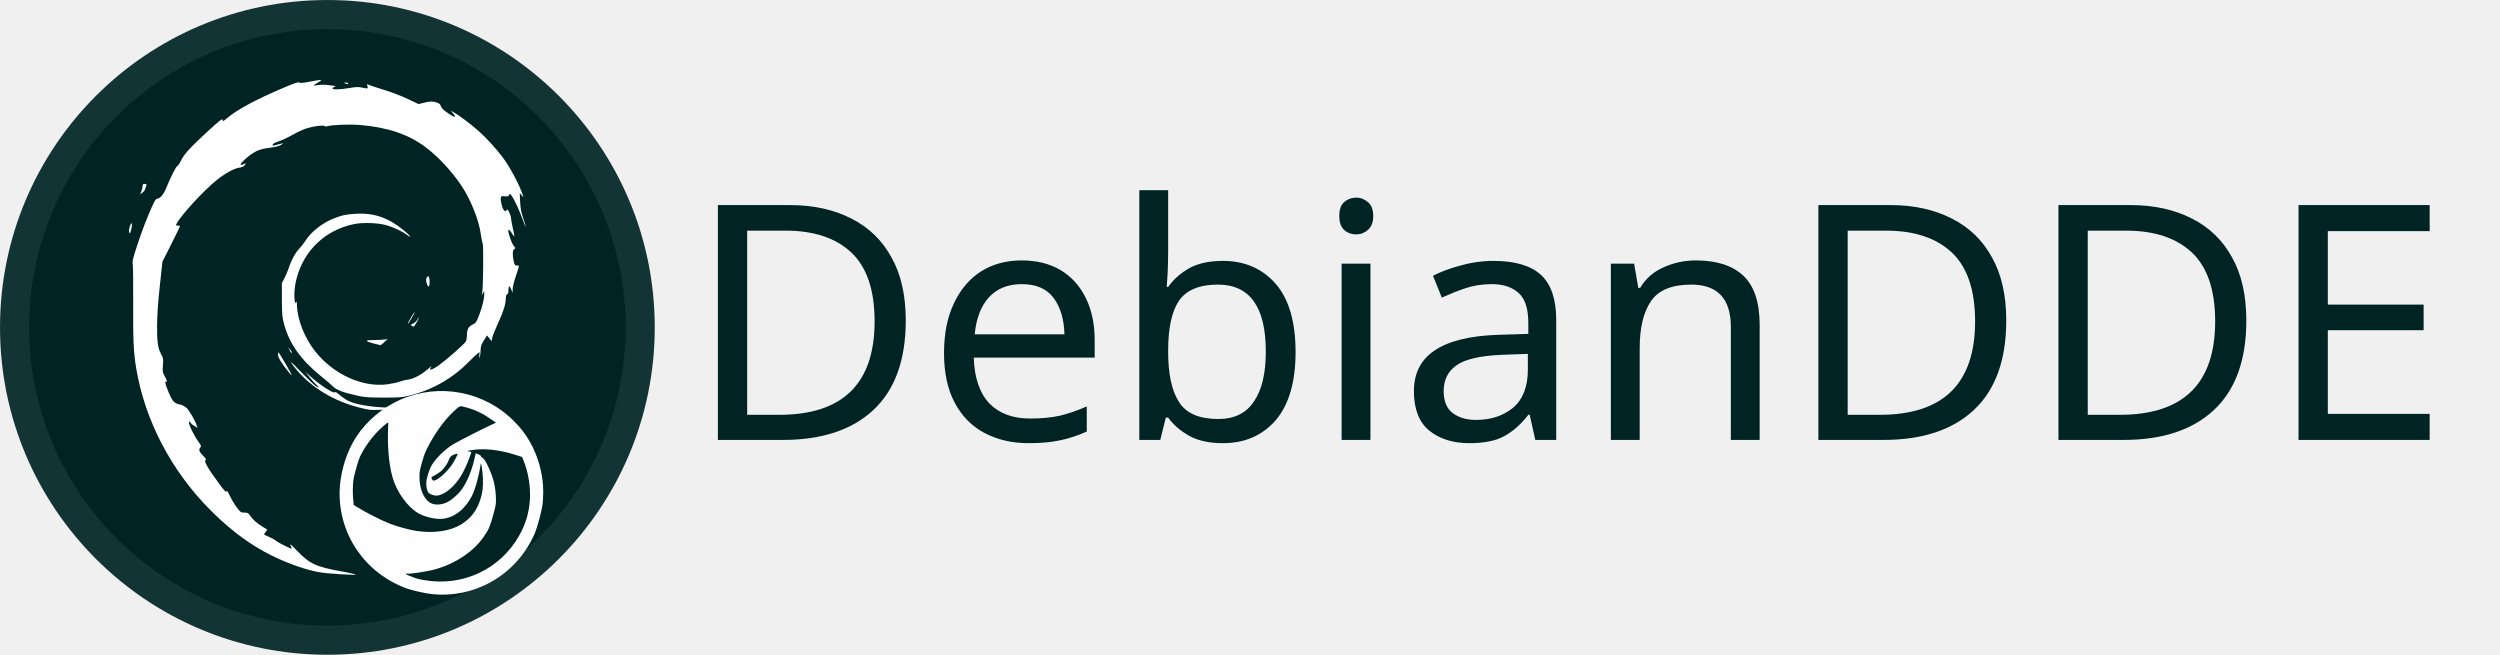
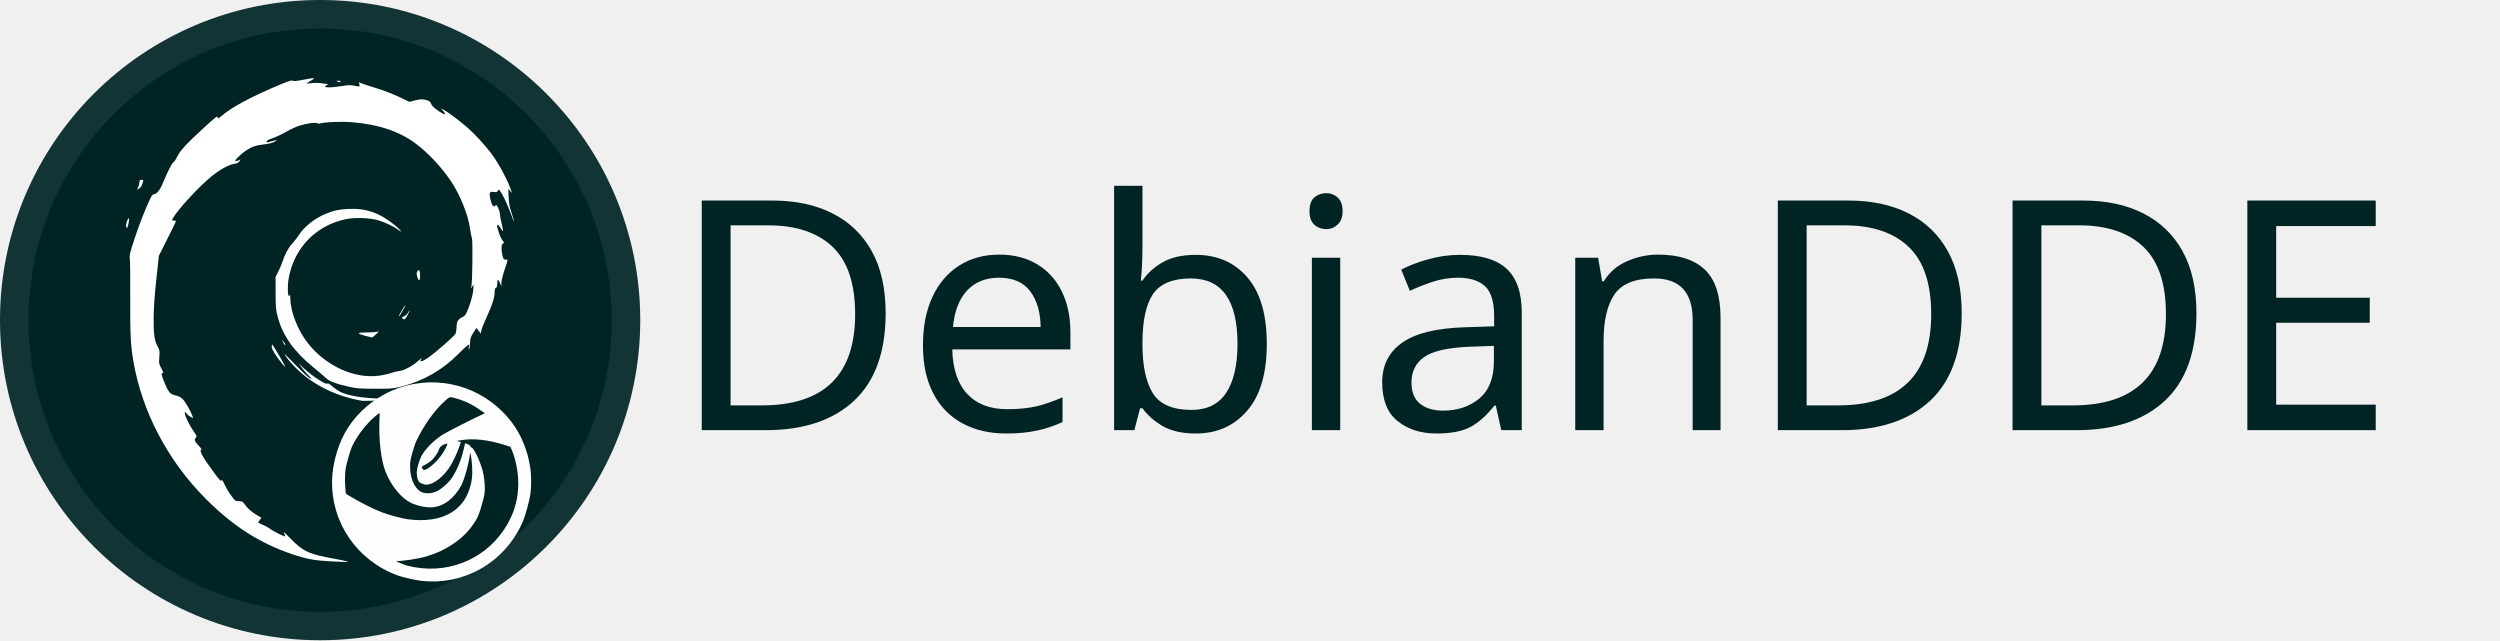
- <svg xmlns="http://www.w3.org/2000/svg" width="84px" height="22px" viewBox="0 0 84 22" version="1.1" id="svg17">
+ <svg xmlns="http://www.w3.org/2000/svg" width="164" height="42" viewBox="0 0 164 42" version="1.1" id="svg17">
  <defs id="defs7">
-     <path d="M33,17.5 C33,18.052 32.552,18.5 32,18.5 L20,18.5 C18.343,18.5 17,17.157 17,15.5 L17,8.5 C17,6.843 18.343,5.5 20,5.5 L30,5.5 C31.657,5.5 33,6.843 33,8.5 L33,11.5 C33,12.605 32.105,13.5 31,13.5 L20,13.5 L20,14.5 C20,15.052 20.448,15.5 21,15.5 L32,15.5 C32.552,15.5 33,15.948 33,16.5 L33,17.5 Z M20,10.5 L30,10.5 L30,9.5 C30,8.948 29.552,8.5 29,8.5 L21,8.5 C20.448,8.5 20,8.948 20,9.5 L20,10.5 Z M50,17.5 C50,18.052 49.552,18.5 49,18.5 L37,18.5 C35.343,18.5 34,17.157 34,15.5 L34,8.5 C34,6.843 35.343,5.5 37,5.5 L47,5.5 C48.657,5.5 50,6.843 50,8.5 L50,11.5 C50,12.605 49.105,13.5 48,13.5 L37,13.5 L37,14.5 C37,15.052 37.448,15.5 38,15.5 L49,15.5 C49.552,15.5 50,15.948 50,16.5 L50,17.5 Z M37,10.5 L47,10.5 L47,9.5 C47,8.948 46.552,8.5 46,8.5 L38,8.5 C37.448,8.5 37,8.948 37,9.5 L37,10.5 Z M13,1.5 C13,0.948 13.448,0.5 14,0.5 L15,0.5 C15.552,0.5 16,0.948 16,1.5 L16,15.495 L16,15.498 C15.999,17.155 14.655,18.497 12.998,18.495 C10.975,18.494 8.975,18.495 7,18.5 C1.851,18.499 0.95,14 0.989,11.623 C1.029,9.246 1.829,5.872 7,5.5 L13,5.5 L13,1.5 L13,1.5 Z M8,15.5 C9.288,15.503 11.955,15.497 13,15.5 C13,14.698 13,8.505 13,8.5 C13,8.505 9.02,8.5 8,8.5 C6.232,8.5 3.94,9.369 3.942,12 C3.943,14.686 6.011,15.494 8,15.5 Z M67,2.5 L67,1.5 C67,0.948 67.448,0.5 68,0.5 L69,0.5 C69.552,0.5 70,0.948 70,1.5 L70,2.5 C70,3.052 69.552,3.5 69,3.5 L68,3.5 C67.448,3.5 67,3.052 67,2.5 Z M67,17.5 L67,6.5 C67,5.948 67.448,5.5 68,5.5 L69,5.5 C69.552,5.5 70,5.948 70,6.5 L70,17.5 C70,18.052 69.552,18.5 69,18.5 L68,18.5 C67.448,18.5 67,18.052 67,17.5 Z M71,5.5 C71,5.501 73.667,5.501 79,5.501 L79.001,5.501 C81.762,5.501 84,7.739 84,10.5 L84,17.5 C84,18.052 83.552,18.5 83,18.5 L82,18.5 C81.448,18.5 81,18.052 81,17.5 L81,10.5 C81,9.395 80.105,8.5 79,8.5 L74,8.5 L74,17.5 C74.014,17.975 74.034,18.577 73,18.5 C72.856,18.481 72.088,18.483 72,18.5 C71.145,18.543 71,18.209 71,17.5 L71,5.5 Z M54,21.5 C54,22.052 53.552,22.5 53,22.5 L52,22.5 C51.448,22.5 51,22.052 51,21.5 L51,7.5 C51,6.395 51.895,5.5 53,5.5 L60,5.5 C63.314,5.5 66,8.186 66,11.5 L66,12.5 C66,15.814 63.314,18.5 60,18.5 L54,18.5 L54,21.5 L54,21.5 Z M63,11.5 C63,9.843 61.657,8.5 60,8.5 L54,8.5 L54,15.5 L60,15.5 C61.657,15.5 63,14.157 63,12.5 L63,11.5 L63,11.5 Z" id="path-1" />
+     <path d="m 33,17.5 c 0,0.552 -0.448,1 -1,1 H 20 c -1.657,0 -3,-1.343 -3,-3 v -7 c 0,-1.657 1.343,-3 3,-3 h 10 c 1.657,0 3,1.343 3,3 v 3 c 0,1.105 -0.895,2 -2,2 H 20 v 1 c 0,0.552 0.448,1 1,1 h 11 c 0.552,0 1,0.448 1,1 z m -13,-7 h 10 v -1 c 0,-0.552 -0.448,-1 -1,-1 h -8 c -0.552,0 -1,0.448 -1,1 z m 30,7 c 0,0.552 -0.448,1 -1,1 H 37 c -1.657,0 -3,-1.343 -3,-3 v -7 c 0,-1.657 1.343,-3 3,-3 h 10 c 1.657,0 3,1.343 3,3 v 3 c 0,1.105 -0.895,2 -2,2 H 37 v 1 c 0,0.552 0.448,1 1,1 h 11 c 0.552,0 1,0.448 1,1 z m -13,-7 h 10 v -1 c 0,-0.552 -0.448,-1 -1,-1 h -8 c -0.552,0 -1,0.448 -1,1 z m -24,-9 c 0,-0.552 0.448,-1 1,-1 h 1 c 0.552,0 1,0.448 1,1 v 13.995 l -10e-7,0.002 c -0.001,1.657 -1.345,2.999 -3.002,2.998 C 10.975,18.494 8.975,18.495 7,18.5 1.851,18.499 0.95,14 0.989,11.623 1.029,9.246 1.829,5.872 7,5.5 h 6 z m -5,14 c 1.288,0.003 3.955,-0.003 5,0 -1.4e-5,-0.802 -1.4e-5,-6.995 0,-7 -1.4e-5,0.005 -3.98,0 -5,0 C 6.232,8.5 3.94,9.369 3.942,12 3.943,14.686 6.011,15.494 8,15.5 Z m 59,-13 v -1 c 0,-0.552 0.448,-1 1,-1 h 1 c 0.552,0 1,0.448 1,1 v 1 c 0,0.552 -0.448,1 -1,1 h -1 c -0.552,0 -1,-0.448 -1,-1 z m 0,15 v -11 c 0,-0.552 0.448,-1 1,-1 h 1 c 0.552,0 1,0.448 1,1 v 11 c 0,0.552 -0.448,1 -1,1 h -1 c -0.552,0 -1,-0.448 -1,-1 z m 4,-12 c 0,0.001 2.667,0.001 8,6.754e-4 h 5.57e-4 C 81.762,5.501 84,7.739 84,10.5 v 7 c 0,0.552 -0.448,1 -1,1 h -1 c -0.552,0 -1,-0.448 -1,-1 v -7 c 0,-1.105 -0.895,-2 -2,-2 h -5 v 9 c 0.014,0.475 0.034,1.077 -1,1 -0.144,-0.019 -0.912,-0.017 -1,0 -0.855,0.043 -1,-0.291 -1,-1 z m -17,16 c 0,0.552 -0.448,1 -1,1 h -1 c -0.552,0 -1,-0.448 -1,-1 v -14 c 0,-1.105 0.895,-2 2,-2 h 7 c 3.314,0 6,2.686 6,6 v 1 c 0,3.314 -2.686,6 -6,6 h -6 z m 9,-10 c 0,-1.657 -1.343,-3 -3,-3 h -6 v 7 h 6 c 1.657,0 3,-1.343 3,-3 z" id="path-1" />
  </defs>
-   <ellipse id="path131" cx="11" cy="11" style="fill:#002424;fill-opacity:1;stroke:#002424;stroke-width:1.957;stroke-dasharray:none;stroke-opacity:0.919" rx="10.021" ry="10.021" />
-   <path style="fill:#ffffff;fill-opacity:1;stroke-width:0.029" d="M 11.362,19.288 C 10.817,19.261 10.527,19.208 10.048,19.046 8.916,18.663 8.008,18.081 7.065,17.135 5.758,15.824 4.871,14.129 4.578,12.384 4.488,11.849 4.469,11.441 4.475,10.229 4.479,9.564 4.472,8.961 4.461,8.889 4.443,8.775 4.463,8.687 4.615,8.228 4.784,7.716 4.952,7.28 5.14,6.871 c 0.069,-0.149 0.105,-0.197 0.15,-0.197 0.085,0 0.21,-0.149 0.289,-0.343 C 5.737,5.944 5.911,5.597 5.955,5.582 5.98,5.572 6.038,5.489 6.082,5.396 6.183,5.182 6.395,4.95 6.994,4.401 7.393,4.034 7.47,3.975 7.478,4.027 c 0.009,0.059 0.018,0.056 0.14,-0.048 C 7.969,3.683 8.57,3.358 9.494,2.963 9.89,2.793 10.024,2.748 10.053,2.772 c 0.029,0.024 0.121,0.017 0.356,-0.028 0.424,-0.081 0.459,-0.078 0.273,0.029 -0.086,0.049 -0.151,0.094 -0.146,0.099 0.005,0.005 0.078,-0.001 0.161,-0.015 0.085,-0.014 0.232,-0.012 0.335,0.002 0.101,0.015 0.203,0.028 0.227,0.029 0.025,0.001 0.016,0.013 -0.022,0.029 -0.036,0.014 -0.066,0.04 -0.066,0.056 0,0.044 0.259,0.037 0.571,-0.016 0.215,-0.037 0.303,-0.04 0.42,-0.015 0.202,0.043 0.207,0.042 0.186,-0.042 l -0.019,-0.074 0.113,0.044 c 0.062,0.024 0.29,0.098 0.506,0.164 0.216,0.066 0.556,0.197 0.755,0.292 l 0.362,0.172 0.172,-0.044 c 0.207,-0.053 0.285,-0.055 0.433,-0.01 0.071,0.021 0.119,0.056 0.131,0.095 0.027,0.09 0.093,0.156 0.282,0.285 0.199,0.135 0.264,0.134 0.149,-0.003 l -0.082,-0.097 0.086,0.044 c 0.15,0.078 0.552,0.378 0.823,0.614 0.259,0.226 0.601,0.598 0.827,0.898 0.25,0.333 0.582,0.955 0.68,1.277 l 0.022,0.073 -0.063,-0.073 -0.063,-0.073 0.014,0.291 c 0.011,0.22 0.036,0.355 0.102,0.552 0.118,0.348 0.11,0.39 -0.011,0.06 -0.182,-0.496 -0.42,-0.951 -0.449,-0.859 -0.022,0.067 -0.064,0.084 -0.17,0.066 -0.075,-0.012 -0.101,-0.004 -0.117,0.037 -0.028,0.074 0.037,0.361 0.098,0.428 0.047,0.052 0.053,0.052 0.086,0.008 0.031,-0.043 0.043,-0.034 0.096,0.07 0.033,0.065 0.06,0.153 0.06,0.196 0,0.043 0.028,0.195 0.061,0.338 0.034,0.143 0.056,0.266 0.05,0.272 -0.006,0.006 -0.043,-0.041 -0.083,-0.104 -0.105,-0.17 -0.153,-0.152 -0.097,0.038 0.063,0.214 0.12,0.346 0.178,0.409 0.046,0.051 0.046,0.056 -0.001,0.083 -0.059,0.033 -0.066,0.181 -0.019,0.403 0.031,0.143 0.047,0.159 0.148,0.149 0.041,-0.004 0.031,0.046 -0.065,0.324 -0.063,0.181 -0.115,0.388 -0.117,0.46 l -0.003,0.131 -0.045,-0.109 c -0.06,-0.145 -0.095,-0.138 -0.095,0.019 0,0.087 -0.014,0.133 -0.044,0.145 -0.028,0.011 -0.044,0.056 -0.044,0.127 -8.09e-4,0.198 -0.081,0.457 -0.262,0.846 -0.098,0.21 -0.186,0.431 -0.195,0.49 l -0.018,0.108 -0.078,-0.096 -0.078,-0.096 -0.107,0.171 c -0.088,0.141 -0.107,0.199 -0.109,0.332 -0.001,0.089 -0.014,0.187 -0.03,0.219 -0.021,0.045 -0.024,0.033 -0.014,-0.052 l 0.013,-0.11 -0.078,0.057 c -0.043,0.031 -0.164,0.144 -0.268,0.251 -0.558,0.572 -1.23,0.958 -2.01,1.153 -0.247,0.062 -0.34,0.069 -0.874,0.068 -0.501,-7.93e-4 -0.642,-0.011 -0.874,-0.063 -0.488,-0.109 -0.702,-0.191 -0.831,-0.317 -0.064,-0.063 -0.245,-0.218 -0.402,-0.344 C 10.106,12.087 9.722,11.547 9.548,10.901 9.48,10.649 9.473,10.57 9.472,10.069 L 9.47,9.515 9.56,9.341 C 9.609,9.244 9.673,9.094 9.701,9.006 9.785,8.744 9.915,8.504 10.048,8.365 10.116,8.292 10.214,8.166 10.266,8.084 c 0.176,-0.283 0.55,-0.581 0.919,-0.732 0.289,-0.118 0.451,-0.154 0.789,-0.171 0.612,-0.031 1.098,0.143 1.622,0.582 0.203,0.17 0.26,0.264 0.077,0.127 C 13.533,7.785 13.257,7.653 13.023,7.578 12.74,7.488 12.205,7.466 11.892,7.53 10.926,7.73 10.204,8.419 9.962,9.373 c -0.049,0.194 -0.071,0.361 -0.071,0.54 0,0.232 0.028,0.322 0.068,0.222 0.008,-0.02 0.016,0.023 0.017,0.097 0.009,0.498 0.256,1.126 0.626,1.588 0.608,0.76 1.577,1.2 2.407,1.094 0.14,-0.018 0.331,-0.06 0.426,-0.093 0.094,-0.033 0.219,-0.064 0.278,-0.068 0.163,-0.013 0.458,-0.168 0.65,-0.341 0.113,-0.102 0.155,-0.129 0.12,-0.076 -0.051,0.078 -0.051,0.08 0.005,0.08 0.031,0 0.148,-0.065 0.258,-0.144 0.259,-0.185 0.86,-0.714 0.906,-0.797 0.02,-0.035 0.036,-0.125 0.037,-0.198 0.002,-0.213 0.045,-0.299 0.186,-0.368 0.118,-0.057 0.131,-0.077 0.229,-0.333 0.105,-0.276 0.169,-0.544 0.167,-0.707 l -9.71e-4,-0.089 -0.044,0.073 -0.044,0.073 0.019,-0.087 C 16.235,9.681 16.25,8.244 16.218,8.178 16.201,8.144 16.173,8.005 16.155,7.869 16.09,7.384 15.808,6.684 15.484,6.208 15.162,5.734 14.712,5.254 14.294,4.941 13.724,4.513 13.01,4.273 12.087,4.199 c -0.362,-0.029 -0.972,-0.003 -1.101,0.046 -0.026,0.01 -0.063,0.005 -0.083,-0.011 -0.046,-0.037 -0.35,0.003 -0.604,0.08 -0.104,0.032 -0.314,0.128 -0.466,0.215 -0.152,0.087 -0.365,0.186 -0.473,0.222 -0.12,0.039 -0.197,0.081 -0.197,0.106 0,0.023 0.003,0.041 0.007,0.041 0.004,-1.976e-4 0.079,-0.02 0.168,-0.043 0.204,-0.055 0.207,-0.054 0.098,0.016 -0.058,0.037 -0.185,0.07 -0.346,0.09 -0.309,0.038 -0.435,0.08 -0.634,0.213 -0.203,0.135 -0.43,0.367 -0.36,0.367 0.028,0 0.08,-0.015 0.115,-0.034 0.061,-0.033 0.062,-0.032 0.016,0.036 -0.033,0.05 -0.085,0.076 -0.179,0.089 -0.185,0.027 -0.486,0.192 -0.778,0.428 -0.435,0.352 -1.184,1.165 -1.336,1.454 -0.032,0.06 -0.028,0.066 0.039,0.066 0.041,0 0.074,0.009 0.074,0.021 0,0.012 -0.132,0.285 -0.294,0.607 L 5.458,8.792 5.37,9.605 c -0.059,0.542 -0.089,0.983 -0.092,1.323 -0.005,0.558 0.027,0.775 0.144,0.988 0.064,0.116 0.069,0.15 0.052,0.354 -0.018,0.214 -0.014,0.234 0.07,0.389 0.064,0.118 0.077,0.163 0.048,0.163 -0.022,0 -0.041,0.011 -0.041,0.025 0,0.05 0.111,0.346 0.186,0.493 0.086,0.169 0.155,0.225 0.317,0.253 0.06,0.011 0.154,0.058 0.208,0.106 0.091,0.08 0.303,0.445 0.352,0.606 l 0.021,0.069 -0.094,-0.054 c -0.052,-0.03 -0.109,-0.077 -0.127,-0.105 -0.018,-0.028 -0.043,-0.051 -0.055,-0.051 -0.066,0 0.131,0.431 0.316,0.69 0.089,0.126 0.094,0.142 0.052,0.187 -0.061,0.068 -0.033,0.142 0.108,0.283 0.066,0.066 0.101,0.121 0.082,0.128 -0.083,0.028 0.043,0.255 0.45,0.806 0.172,0.234 0.227,0.291 0.242,0.252 0.014,-0.037 0.044,0.001 0.113,0.149 0.051,0.11 0.154,0.282 0.229,0.382 0.129,0.173 0.141,0.182 0.259,0.182 0.107,1.75e-4 0.133,0.013 0.189,0.096 0.097,0.142 0.236,0.267 0.42,0.378 l 0.164,0.099 -0.054,0.071 c -0.03,0.039 -0.055,0.078 -0.055,0.087 -3.962e-4,0.009 0.072,0.047 0.162,0.084 0.089,0.037 0.2,0.099 0.246,0.137 0.082,0.069 0.5,0.277 0.519,0.258 0.005,-0.005 -0.012,-0.053 -0.039,-0.107 -0.035,-0.071 0.021,-0.025 0.209,0.17 0.437,0.454 0.648,0.551 1.528,0.707 0.186,0.033 0.37,0.072 0.408,0.088 0.083,0.033 0.109,0.033 -0.543,5.34e-4 z M 12.397,13.766 C 11.526,13.602 10.779,13.233 10.208,12.684 10.07,12.551 9.902,12.361 9.834,12.261 c -0.107,-0.157 -0.069,-0.125 0.284,0.241 0.224,0.232 0.449,0.446 0.499,0.475 0.113,0.065 0.118,0.039 0.01,-0.051 -0.044,-0.037 -0.145,-0.151 -0.224,-0.253 l -0.143,-0.185 0.173,0.161 c 0.305,0.283 0.798,0.601 0.822,0.529 0.007,-0.021 0.071,0.017 0.158,0.093 0.08,0.07 0.215,0.162 0.298,0.202 0.219,0.107 0.694,0.195 1.164,0.215 0.301,0.013 0.388,0.025 0.336,0.045 -0.077,0.03 -0.695,0.055 -0.814,0.033 z M 9.714,12.519 c -0.227,-0.271 -0.376,-0.51 -0.376,-0.603 0,-0.058 0.01,-0.086 0.026,-0.069 0.044,0.046 0.448,0.743 0.436,0.753 -0.006,0.005 -0.045,-0.032 -0.086,-0.081 z m 0.017,-0.753 -0.046,-0.095 0.06,0.069 c 0.033,0.038 0.06,0.08 0.06,0.095 0,0.051 -0.028,0.024 -0.074,-0.069 z M 12.563,11.544 c -0.313,-0.082 -0.313,-0.12 -0.001,-0.12 0.145,0 0.309,-0.008 0.363,-0.017 l 0.098,-0.017 -0.109,0.104 c -0.06,0.057 -0.119,0.104 -0.131,0.103 -0.012,-9.7e-4 -0.111,-0.025 -0.22,-0.053 z m 1.279,-0.595 c -0.051,-0.037 -0.049,-0.042 0.038,-0.078 0.051,-0.021 0.112,-0.076 0.135,-0.122 0.024,-0.046 0.05,-0.083 0.057,-0.083 0.017,0 -0.083,0.198 -0.138,0.27 -0.034,0.045 -0.046,0.047 -0.093,0.012 z M 13.708,10.866 c 0,-0.044 0.198,-0.375 0.224,-0.375 0.009,0 -0.006,0.033 -0.033,0.074 -0.027,0.041 -0.081,0.134 -0.12,0.208 -0.039,0.074 -0.071,0.115 -0.071,0.093 z m 0.637,-1.329 c -0.04,-0.118 -0.038,-0.175 0.011,-0.235 0.047,-0.058 0.079,0.012 0.079,0.174 3.96e-4,0.173 -0.042,0.202 -0.091,0.06 z M 4.34,7.801 c -0.024,-0.06 0.03,-0.269 0.078,-0.299 0.033,-0.021 0.01,0.18 -0.034,0.294 -0.021,0.055 -0.024,0.055 -0.044,0.005 z M 4.75,6.428 c 0.023,-0.056 0.042,-0.135 0.042,-0.175 0,-0.059 0.014,-0.074 0.071,-0.074 0.064,0 0.068,0.008 0.047,0.08 -0.04,0.135 -0.059,0.166 -0.132,0.219 l -0.07,0.051 z M 11.595,2.8 c -0.052,-0.022 -0.049,-0.025 0.022,-0.027 0.044,-0.001 0.08,0.011 0.08,0.027 0,0.034 -0.022,0.034 -0.102,0 z" id="path2377" />
-   <path style="display:inline;fill:#fefefe;stroke-width:0.017" d="m 13.665,19.773 c -1.395,-0.513 -2.286,-1.805 -2.254,-3.268 0.012,-0.528 0.178,-1.148 0.435,-1.619 0.302,-0.554 0.786,-1.027 1.371,-1.341 1.258,-0.676 2.813,-0.497 3.885,0.447 0.466,0.411 0.778,0.879 0.971,1.458 0.163,0.49 0.213,0.95 0.158,1.481 -0.022,0.217 -0.175,0.787 -0.268,1 -0.3,0.689 -0.81,1.255 -1.454,1.617 -0.618,0.347 -1.31,0.488 -2.021,0.411 -0.199,-0.021 -0.655,-0.125 -0.823,-0.187 z m 0.585,-0.282 c 1.287,0.229 2.552,-0.36 3.189,-1.486 0.225,-0.398 0.335,-0.764 0.365,-1.216 0.029,-0.43 -0.058,-0.953 -0.22,-1.334 l -0.043,-0.101 -0.239,-0.076 c -0.53,-0.168 -1.05,-0.223 -1.453,-0.154 l -0.152,0.026 0.071,0.021 0.071,0.021 -0.06,0.171 c -0.076,0.217 -0.195,0.473 -0.302,0.647 -0.221,0.359 -0.564,0.633 -0.805,0.643 -0.106,0.004 -0.249,-0.053 -0.287,-0.115 -0.04,-0.066 -0.065,-0.191 -0.062,-0.313 0.003,-0.145 0.094,-0.441 0.18,-0.588 0.138,-0.237 0.444,-0.537 0.721,-0.707 0.163,-0.1 1,-0.527 1.308,-0.667 l 0.132,-0.06 -0.125,-0.09 c -0.281,-0.201 -0.558,-0.337 -0.855,-0.419 -0.245,-0.068 -0.216,-0.077 -0.442,0.131 -0.329,0.303 -0.68,0.801 -0.922,1.307 -0.052,0.11 -0.096,0.235 -0.149,0.431 -0.066,0.242 -0.076,0.297 -0.077,0.442 -0.004,0.393 0.127,0.73 0.339,0.875 0.148,0.101 0.389,0.096 0.606,-0.012 0.126,-0.063 0.333,-0.24 0.441,-0.376 0.18,-0.228 0.362,-0.644 0.452,-1.034 l 0.053,-0.228 0.082,0.031 c 0.06,0.023 0.085,0.042 0.095,0.072 0.007,0.023 0.031,0.046 0.053,0.052 0.076,0.021 0.282,0.453 0.372,0.782 0.05,0.184 0.082,0.457 0.077,0.663 -0.003,0.137 -0.015,0.197 -0.098,0.497 -0.102,0.37 -0.153,0.484 -0.324,0.725 -0.34,0.481 -0.919,0.873 -1.575,1.065 -0.293,0.086 -0.925,0.182 -1.02,0.156 -0.018,-0.004 -0.024,-5.46e-4 -0.017,0.012 0.011,0.019 0.23,0.109 0.376,0.155 0.035,0.011 0.147,0.035 0.248,0.053 z m -0.24,-1.649 c 0.586,0.083 1.133,-5.9e-4 1.497,-0.229 0.312,-0.196 0.51,-0.454 0.629,-0.819 0.081,-0.247 0.103,-0.441 0.088,-0.751 -0.011,-0.236 -0.062,-0.547 -0.074,-0.452 -0.043,0.347 -0.189,0.878 -0.302,1.09 -0.239,0.451 -0.611,0.729 -1.01,0.753 -0.234,0.014 -0.582,-0.07 -0.789,-0.192 -0.364,-0.214 -0.731,-0.731 -0.864,-1.218 -0.129,-0.472 -0.177,-1.095 -0.139,-1.794 0.003,-0.053 -0.012,-0.045 -0.185,0.105 -0.274,0.236 -0.543,0.58 -0.72,0.92 -0.071,0.136 -0.098,0.21 -0.176,0.493 -0.079,0.286 -0.094,0.358 -0.103,0.514 -0.012,0.209 -0.01,0.351 0.009,0.557 l 0.013,0.147 0.084,0.052 c 0.339,0.211 0.828,0.46 1.152,0.586 0.226,0.088 0.675,0.209 0.89,0.239 z m 0.644,-1.718 c 0.157,-0.076 0.414,-0.327 0.552,-0.541 0.084,-0.13 0.18,-0.32 0.17,-0.337 -0.003,-0.005 -0.05,0.003 -0.103,0.02 -0.106,0.034 -0.169,0.097 -0.196,0.196 -0.025,0.089 -0.159,0.282 -0.257,0.369 -0.049,0.044 -0.141,0.104 -0.203,0.134 -0.062,0.029 -0.116,0.063 -0.119,0.075 -0.008,0.029 0.035,0.103 0.065,0.111 0.013,0.003 0.055,-0.009 0.092,-0.027 z" id="path12817" />
-   <text xml:space="preserve" style="font-style:normal;font-weight:normal;font-size:11.051px;line-height:1.25;font-family:sans-serif;letter-spacing:0px;word-spacing:0px;fill:#002424;fill-opacity:1;stroke:none;stroke-width:0.276" x="23.042" y="14.781" id="text6047">
-     <tspan id="tspan6045" x="23.042" y="14.781" style="stroke-width:0.276;fill:#002424;fill-opacity:1">DebianDDE</tspan>
+   <ellipse id="path131" cx="21" cy="21" style="fill:#002424;fill-opacity:1;stroke:#002424;stroke-width:3.737;stroke-dasharray:none;stroke-opacity:0.919" rx="19.132" ry="19.132" />
+   <path style="fill:#ffffff;fill-opacity:1;stroke-width:0.056" d="m 21.691,36.823 c -1.04,-0.051 -1.594,-0.154 -2.508,-0.463 -2.161,-0.731 -3.895,-1.842 -5.695,-3.648 C 10.993,30.209 9.299,26.974 8.74,23.643 8.568,22.62 8.531,21.841 8.543,19.528 c 0.007,-1.27 -0.005,-2.421 -0.027,-2.559 -0.034,-0.217 0.005,-0.385 0.294,-1.261 0.322,-0.977 0.645,-1.81 1.003,-2.591 0.131,-0.285 0.2,-0.375 0.286,-0.375 0.161,0 0.401,-0.284 0.552,-0.656 0.301,-0.738 0.633,-1.402 0.717,-1.431 0.049,-0.018 0.159,-0.177 0.243,-0.355 0.193,-0.407 0.599,-0.85 1.741,-1.9 0.762,-0.7 0.91,-0.814 0.925,-0.713 0.017,0.112 0.034,0.106 0.268,-0.092 0.669,-0.565 1.816,-1.187 3.58,-1.941 0.757,-0.323 1.012,-0.41 1.068,-0.363 0.055,0.046 0.231,0.032 0.68,-0.054 0.81,-0.155 0.876,-0.148 0.521,0.056 -0.163,0.094 -0.289,0.179 -0.278,0.189 0.011,0.01 0.149,-0.003 0.308,-0.028 0.162,-0.026 0.444,-0.024 0.64,0.005 0.193,0.028 0.388,0.053 0.434,0.055 0.049,0.003 0.031,0.026 -0.042,0.055 -0.069,0.028 -0.125,0.076 -0.125,0.108 0,0.084 0.495,0.07 1.089,-0.031 0.41,-0.07 0.579,-0.076 0.802,-0.028 0.386,0.083 0.396,0.08 0.355,-0.081 l -0.035,-0.141 0.215,0.085 c 0.118,0.047 0.553,0.188 0.966,0.313 0.413,0.126 1.062,0.377 1.442,0.558 l 0.691,0.329 0.329,-0.084 c 0.394,-0.101 0.544,-0.105 0.827,-0.02 0.135,0.04 0.227,0.107 0.249,0.181 0.052,0.171 0.178,0.298 0.539,0.544 0.379,0.258 0.505,0.256 0.285,-0.006 L 28.929,7.111 29.092,7.196 c 0.287,0.149 1.054,0.721 1.571,1.173 0.494,0.432 1.147,1.141 1.578,1.715 0.478,0.636 1.11,1.824 1.298,2.437 l 0.043,0.139 -0.12,-0.139 -0.12,-0.139 0.027,0.556 c 0.021,0.419 0.069,0.679 0.196,1.053 0.224,0.664 0.21,0.744 -0.021,0.115 -0.347,-0.948 -0.801,-1.816 -0.858,-1.641 -0.041,0.128 -0.123,0.159 -0.324,0.127 -0.144,-0.023 -0.193,-0.008 -0.223,0.07 -0.054,0.141 0.071,0.689 0.186,0.816 0.089,0.099 0.102,0.1 0.164,0.014 0.06,-0.081 0.081,-0.066 0.183,0.133 0.063,0.124 0.115,0.292 0.115,0.374 0,0.082 0.053,0.372 0.117,0.646 0.064,0.274 0.107,0.507 0.095,0.519 -0.012,0.012 -0.083,-0.077 -0.158,-0.198 -0.201,-0.325 -0.291,-0.29 -0.184,0.072 0.12,0.408 0.23,0.66 0.34,0.781 0.088,0.098 0.088,0.107 -0.002,0.158 -0.113,0.063 -0.127,0.346 -0.036,0.769 0.059,0.273 0.089,0.304 0.283,0.284 0.078,-0.008 0.059,0.089 -0.125,0.619 -0.12,0.346 -0.22,0.741 -0.224,0.879 l -0.006,0.25 -0.086,-0.209 c -0.114,-0.277 -0.182,-0.264 -0.182,0.036 0,0.166 -0.027,0.255 -0.083,0.276 -0.054,0.021 -0.084,0.107 -0.084,0.242 -0.002,0.379 -0.154,0.873 -0.5,1.615 -0.187,0.401 -0.355,0.823 -0.373,0.936 l -0.033,0.206 -0.149,-0.183 -0.149,-0.183 -0.204,0.326 c -0.168,0.269 -0.204,0.379 -0.208,0.633 -0.002,0.169 -0.028,0.358 -0.057,0.419 -0.04,0.085 -0.047,0.062 -0.027,-0.099 l 0.026,-0.21 -0.15,0.109 c -0.082,0.06 -0.312,0.275 -0.511,0.479 -1.065,1.093 -2.349,1.829 -3.838,2.201 -0.472,0.118 -0.65,0.132 -1.669,0.13 -0.956,-0.002 -1.226,-0.021 -1.669,-0.12 -0.932,-0.209 -1.34,-0.364 -1.586,-0.604 -0.123,-0.12 -0.468,-0.416 -0.767,-0.657 -1.296,-1.048 -2.031,-2.078 -2.363,-3.311 -0.13,-0.482 -0.143,-0.632 -0.145,-1.589 l -0.002,-1.057 0.171,-0.334 c 0.094,-0.184 0.216,-0.471 0.27,-0.64 0.161,-0.499 0.408,-0.957 0.662,-1.224 0.131,-0.138 0.318,-0.379 0.416,-0.536 0.337,-0.541 1.05,-1.109 1.755,-1.398 0.551,-0.226 0.86,-0.293 1.506,-0.326 1.169,-0.06 2.096,0.273 3.096,1.112 0.387,0.325 0.497,0.504 0.148,0.242 -0.267,-0.201 -0.794,-0.453 -1.241,-0.595 -0.541,-0.172 -1.562,-0.215 -2.159,-0.091 -1.845,0.382 -3.223,1.697 -3.685,3.518 -0.094,0.37 -0.136,0.69 -0.136,1.03 0,0.443 0.053,0.615 0.13,0.424 0.015,-0.038 0.03,0.045 0.032,0.184 0.016,0.951 0.488,2.149 1.194,3.031 1.161,1.451 3.01,2.291 4.595,2.088 0.267,-0.034 0.632,-0.114 0.813,-0.177 0.18,-0.063 0.419,-0.122 0.53,-0.131 0.311,-0.025 0.875,-0.321 1.24,-0.651 0.216,-0.195 0.295,-0.245 0.23,-0.146 -0.097,0.148 -0.097,0.152 0.009,0.152 0.06,0 0.282,-0.123 0.493,-0.274 0.494,-0.353 1.642,-1.362 1.73,-1.522 0.038,-0.067 0.069,-0.238 0.07,-0.379 0.003,-0.407 0.086,-0.571 0.356,-0.702 0.225,-0.109 0.251,-0.147 0.438,-0.636 0.201,-0.526 0.322,-1.039 0.319,-1.35 l -0.002,-0.171 -0.085,0.139 -0.085,0.139 0.037,-0.167 c 0.066,-0.296 0.095,-3.038 0.033,-3.165 -0.031,-0.064 -0.085,-0.33 -0.12,-0.59 -0.124,-0.927 -0.663,-2.263 -1.281,-3.172 C 28.946,10.947 28.086,10.03 27.288,9.432 26.201,8.616 24.838,8.158 23.075,8.016 c -0.69,-0.055 -1.855,-0.007 -2.102,0.088 -0.049,0.019 -0.12,0.009 -0.158,-0.021 -0.088,-0.071 -0.667,0.005 -1.153,0.152 -0.199,0.06 -0.599,0.245 -0.89,0.41 -0.291,0.165 -0.697,0.356 -0.904,0.424 -0.229,0.075 -0.375,0.154 -0.375,0.202 0,0.043 0.006,0.079 0.014,0.078 0.008,-3.771e-4 0.152,-0.038 0.32,-0.083 0.39,-0.105 0.396,-0.104 0.188,0.03 -0.11,0.07 -0.354,0.133 -0.661,0.171 -0.59,0.072 -0.831,0.153 -1.21,0.406 -0.388,0.258 -0.822,0.7 -0.688,0.7 0.054,0 0.153,-0.029 0.219,-0.064 0.117,-0.063 0.118,-0.061 0.031,0.07 -0.063,0.095 -0.161,0.144 -0.342,0.17 -0.353,0.051 -0.928,0.367 -1.485,0.817 -0.831,0.671 -2.259,2.225 -2.551,2.775 -0.061,0.114 -0.054,0.125 0.075,0.125 0.078,0 0.141,0.018 0.141,0.04 0,0.022 -0.252,0.544 -0.561,1.159 l -0.561,1.118 -0.168,1.553 c -0.112,1.035 -0.17,1.877 -0.176,2.526 -0.009,1.066 0.051,1.48 0.274,1.885 0.122,0.221 0.131,0.286 0.099,0.675 -0.034,0.408 -0.027,0.447 0.133,0.743 0.122,0.225 0.147,0.312 0.091,0.312 -0.043,0 -0.078,0.021 -0.078,0.047 0,0.096 0.213,0.661 0.355,0.941 0.164,0.323 0.296,0.429 0.606,0.483 0.115,0.02 0.294,0.111 0.397,0.202 0.173,0.152 0.578,0.85 0.672,1.157 l 0.04,0.132 -0.18,-0.104 c -0.099,-0.057 -0.208,-0.148 -0.242,-0.201 -0.034,-0.054 -0.082,-0.097 -0.105,-0.097 -0.126,0 0.251,0.822 0.603,1.318 0.171,0.24 0.179,0.27 0.1,0.358 -0.117,0.129 -0.063,0.271 0.205,0.54 0.127,0.127 0.193,0.231 0.156,0.243 -0.159,0.053 0.083,0.487 0.859,1.539 0.329,0.446 0.434,0.555 0.463,0.481 0.027,-0.071 0.083,0.002 0.215,0.285 0.098,0.21 0.295,0.538 0.437,0.729 0.246,0.331 0.269,0.348 0.495,0.348 0.205,3.34e-4 0.253,0.025 0.361,0.183 0.185,0.272 0.45,0.51 0.801,0.721 l 0.314,0.188 -0.104,0.135 c -0.057,0.074 -0.104,0.149 -0.105,0.167 -7.56e-4,0.017 0.138,0.089 0.309,0.16 0.17,0.071 0.381,0.189 0.469,0.262 0.156,0.131 0.955,0.528 0.991,0.493 0.01,-0.011 -0.023,-0.102 -0.074,-0.204 -0.067,-0.136 0.041,-0.048 0.399,0.324 0.835,0.866 1.236,1.052 2.918,1.349 0.356,0.063 0.706,0.138 0.779,0.167 0.158,0.063 0.208,0.063 -1.037,0.001 z m 1.975,-10.544 c -1.663,-0.311 -3.088,-1.016 -4.178,-2.064 -0.263,-0.254 -0.585,-0.617 -0.716,-0.808 -0.205,-0.301 -0.132,-0.239 0.542,0.459 0.428,0.444 0.856,0.852 0.952,0.907 0.215,0.124 0.225,0.075 0.019,-0.098 -0.085,-0.071 -0.277,-0.289 -0.428,-0.483 l -0.274,-0.353 0.331,0.307 c 0.582,0.541 1.523,1.148 1.569,1.011 0.013,-0.04 0.135,0.032 0.302,0.178 0.154,0.134 0.41,0.308 0.57,0.387 0.419,0.205 1.325,0.373 2.223,0.411 0.574,0.025 0.741,0.047 0.641,0.086 -0.147,0.057 -1.327,0.104 -1.553,0.062 z m -5.122,-2.38 c -0.433,-0.517 -0.718,-0.974 -0.718,-1.15 0,-0.112 0.02,-0.163 0.05,-0.131 0.084,0.089 0.855,1.419 0.833,1.437 -0.011,0.009 -0.086,-0.061 -0.165,-0.155 z m 0.032,-1.437 -0.088,-0.181 0.114,0.131 c 0.063,0.072 0.114,0.154 0.114,0.181 0,0.097 -0.054,0.047 -0.14,-0.131 z m 5.409,-0.424 c -0.597,-0.156 -0.598,-0.229 -0.003,-0.229 0.278,0 0.589,-0.015 0.692,-0.033 l 0.188,-0.033 -0.208,0.199 c -0.114,0.11 -0.227,0.198 -0.25,0.196 -0.023,-0.002 -0.212,-0.047 -0.419,-0.101 z m 2.441,-1.135 c -0.097,-0.071 -0.093,-0.08 0.073,-0.149 0.097,-0.04 0.213,-0.145 0.259,-0.232 0.045,-0.087 0.095,-0.159 0.11,-0.159 0.033,0 -0.159,0.378 -0.263,0.516 -0.064,0.086 -0.089,0.089 -0.178,0.023 z m -0.257,-0.158 c 0,-0.085 0.377,-0.716 0.428,-0.716 0.016,0 -0.012,0.064 -0.063,0.141 -0.051,0.078 -0.154,0.257 -0.229,0.398 -0.075,0.141 -0.136,0.22 -0.136,0.177 z m 1.217,-2.537 c -0.077,-0.226 -0.072,-0.335 0.021,-0.448 0.09,-0.11 0.151,0.022 0.152,0.333 7.56e-4,0.331 -0.08,0.386 -0.173,0.115 z M 8.285,14.894 c -0.046,-0.115 0.058,-0.514 0.149,-0.571 0.063,-0.039 0.019,0.343 -0.065,0.561 -0.041,0.105 -0.045,0.106 -0.084,0.01 z m 0.783,-2.621 c 0.044,-0.106 0.081,-0.257 0.081,-0.334 0,-0.112 0.028,-0.141 0.135,-0.141 0.122,0 0.131,0.015 0.089,0.153 -0.077,0.257 -0.113,0.316 -0.252,0.418 L 8.988,12.466 Z M 22.137,5.345 c -0.099,-0.042 -0.094,-0.048 0.042,-0.052 0.084,-0.002 0.153,0.021 0.153,0.052 0,0.065 -0.043,0.065 -0.195,0 z" id="path2377" />
+   <path style="display:inline;fill:#fefefe;stroke-width:0.032" d="m 26.087,37.749 c -2.663,-0.979 -4.364,-3.445 -4.303,-6.24 0.022,-1.009 0.34,-2.193 0.83,-3.09 0.577,-1.058 1.501,-1.961 2.618,-2.561 2.402,-1.29 5.37,-0.948 7.416,0.854 0.89,0.784 1.486,1.678 1.854,2.784 0.312,0.936 0.406,1.814 0.302,2.827 -0.042,0.413 -0.334,1.502 -0.512,1.91 -0.574,1.315 -1.546,2.396 -2.776,3.088 -1.179,0.663 -2.501,0.932 -3.858,0.785 -0.379,-0.041 -1.25,-0.239 -1.571,-0.357 z m 1.117,-0.539 c 2.458,0.437 4.873,-0.688 6.088,-2.837 0.43,-0.76 0.639,-1.458 0.697,-2.321 0.055,-0.821 -0.11,-1.819 -0.421,-2.547 l -0.083,-0.193 -0.455,-0.144 c -1.012,-0.32 -2.004,-0.425 -2.775,-0.294 l -0.291,0.05 0.135,0.04 0.135,0.04 -0.114,0.327 c -0.144,0.413 -0.373,0.903 -0.576,1.234 -0.421,0.685 -1.076,1.208 -1.537,1.227 -0.202,0.008 -0.475,-0.102 -0.548,-0.22 -0.077,-0.125 -0.124,-0.365 -0.119,-0.598 0.006,-0.276 0.179,-0.842 0.343,-1.123 0.264,-0.452 0.848,-1.026 1.376,-1.349 0.311,-0.191 1.91,-1.007 2.496,-1.274 l 0.252,-0.115 -0.239,-0.171 c -0.537,-0.384 -1.065,-0.643 -1.632,-0.801 -0.468,-0.13 -0.412,-0.146 -0.843,0.251 -0.627,0.578 -1.298,1.529 -1.759,2.494 -0.1,0.209 -0.183,0.448 -0.285,0.822 -0.127,0.463 -0.145,0.566 -0.148,0.844 -0.007,0.75 0.242,1.393 0.647,1.67 0.283,0.193 0.742,0.184 1.156,-0.022 0.241,-0.12 0.636,-0.457 0.842,-0.718 0.344,-0.436 0.691,-1.23 0.864,-1.974 l 0.101,-0.435 0.156,0.06 c 0.115,0.044 0.163,0.08 0.181,0.138 0.014,0.044 0.058,0.087 0.1,0.099 0.146,0.04 0.538,0.865 0.709,1.493 0.096,0.352 0.157,0.872 0.147,1.266 -0.006,0.261 -0.029,0.376 -0.187,0.949 -0.195,0.706 -0.292,0.923 -0.618,1.385 -0.648,0.918 -1.754,1.666 -3.006,2.033 -0.559,0.164 -1.766,0.348 -1.948,0.298 -0.034,-0.008 -0.046,-0.001 -0.032,0.023 0.02,0.036 0.439,0.208 0.717,0.295 0.068,0.021 0.28,0.066 0.473,0.101 z m -0.457,-3.148 c 1.119,0.158 2.163,-0.001 2.858,-0.438 0.595,-0.373 0.974,-0.867 1.201,-1.563 0.154,-0.472 0.197,-0.841 0.168,-1.435 -0.022,-0.451 -0.119,-1.045 -0.141,-0.863 -0.081,0.663 -0.361,1.676 -0.576,2.08 -0.456,0.86 -1.167,1.391 -1.927,1.438 -0.448,0.028 -1.111,-0.134 -1.507,-0.367 -0.695,-0.409 -1.396,-1.396 -1.65,-2.325 -0.246,-0.9 -0.339,-2.091 -0.266,-3.426 0.005,-0.101 -0.022,-0.086 -0.353,0.2 -0.522,0.451 -1.037,1.108 -1.375,1.756 -0.136,0.26 -0.186,0.402 -0.337,0.942 -0.152,0.546 -0.179,0.684 -0.196,0.981 -0.023,0.4 -0.019,0.67 0.016,1.063 l 0.025,0.281 0.16,0.1 c 0.647,0.403 1.581,0.878 2.199,1.119 0.432,0.169 1.289,0.399 1.7,0.457 z m 1.23,-3.28 c 0.299,-0.145 0.789,-0.625 1.054,-1.033 0.16,-0.247 0.343,-0.61 0.324,-0.644 -0.006,-0.011 -0.095,0.006 -0.197,0.039 -0.202,0.065 -0.322,0.185 -0.375,0.373 -0.047,0.17 -0.304,0.539 -0.491,0.705 -0.094,0.084 -0.269,0.199 -0.388,0.255 -0.119,0.056 -0.221,0.121 -0.228,0.143 -0.015,0.055 0.067,0.196 0.124,0.212 0.025,0.006 0.104,-0.017 0.176,-0.051 z" id="path12817" />
+   <text xml:space="preserve" style="font-style:normal;font-weight:normal;font-size:21.097px;line-height:1.25;font-family:sans-serif;letter-spacing:0px;word-spacing:0px;fill:#002424;fill-opacity:1;stroke:none;stroke-width:0.527" x="43.989" y="28.218" id="text6047">
+     <tspan id="tspan6045" x="43.989" y="28.218" style="fill:#002424;fill-opacity:1;stroke-width:0.527">DebianDDE</tspan>
  </text>
</svg>
